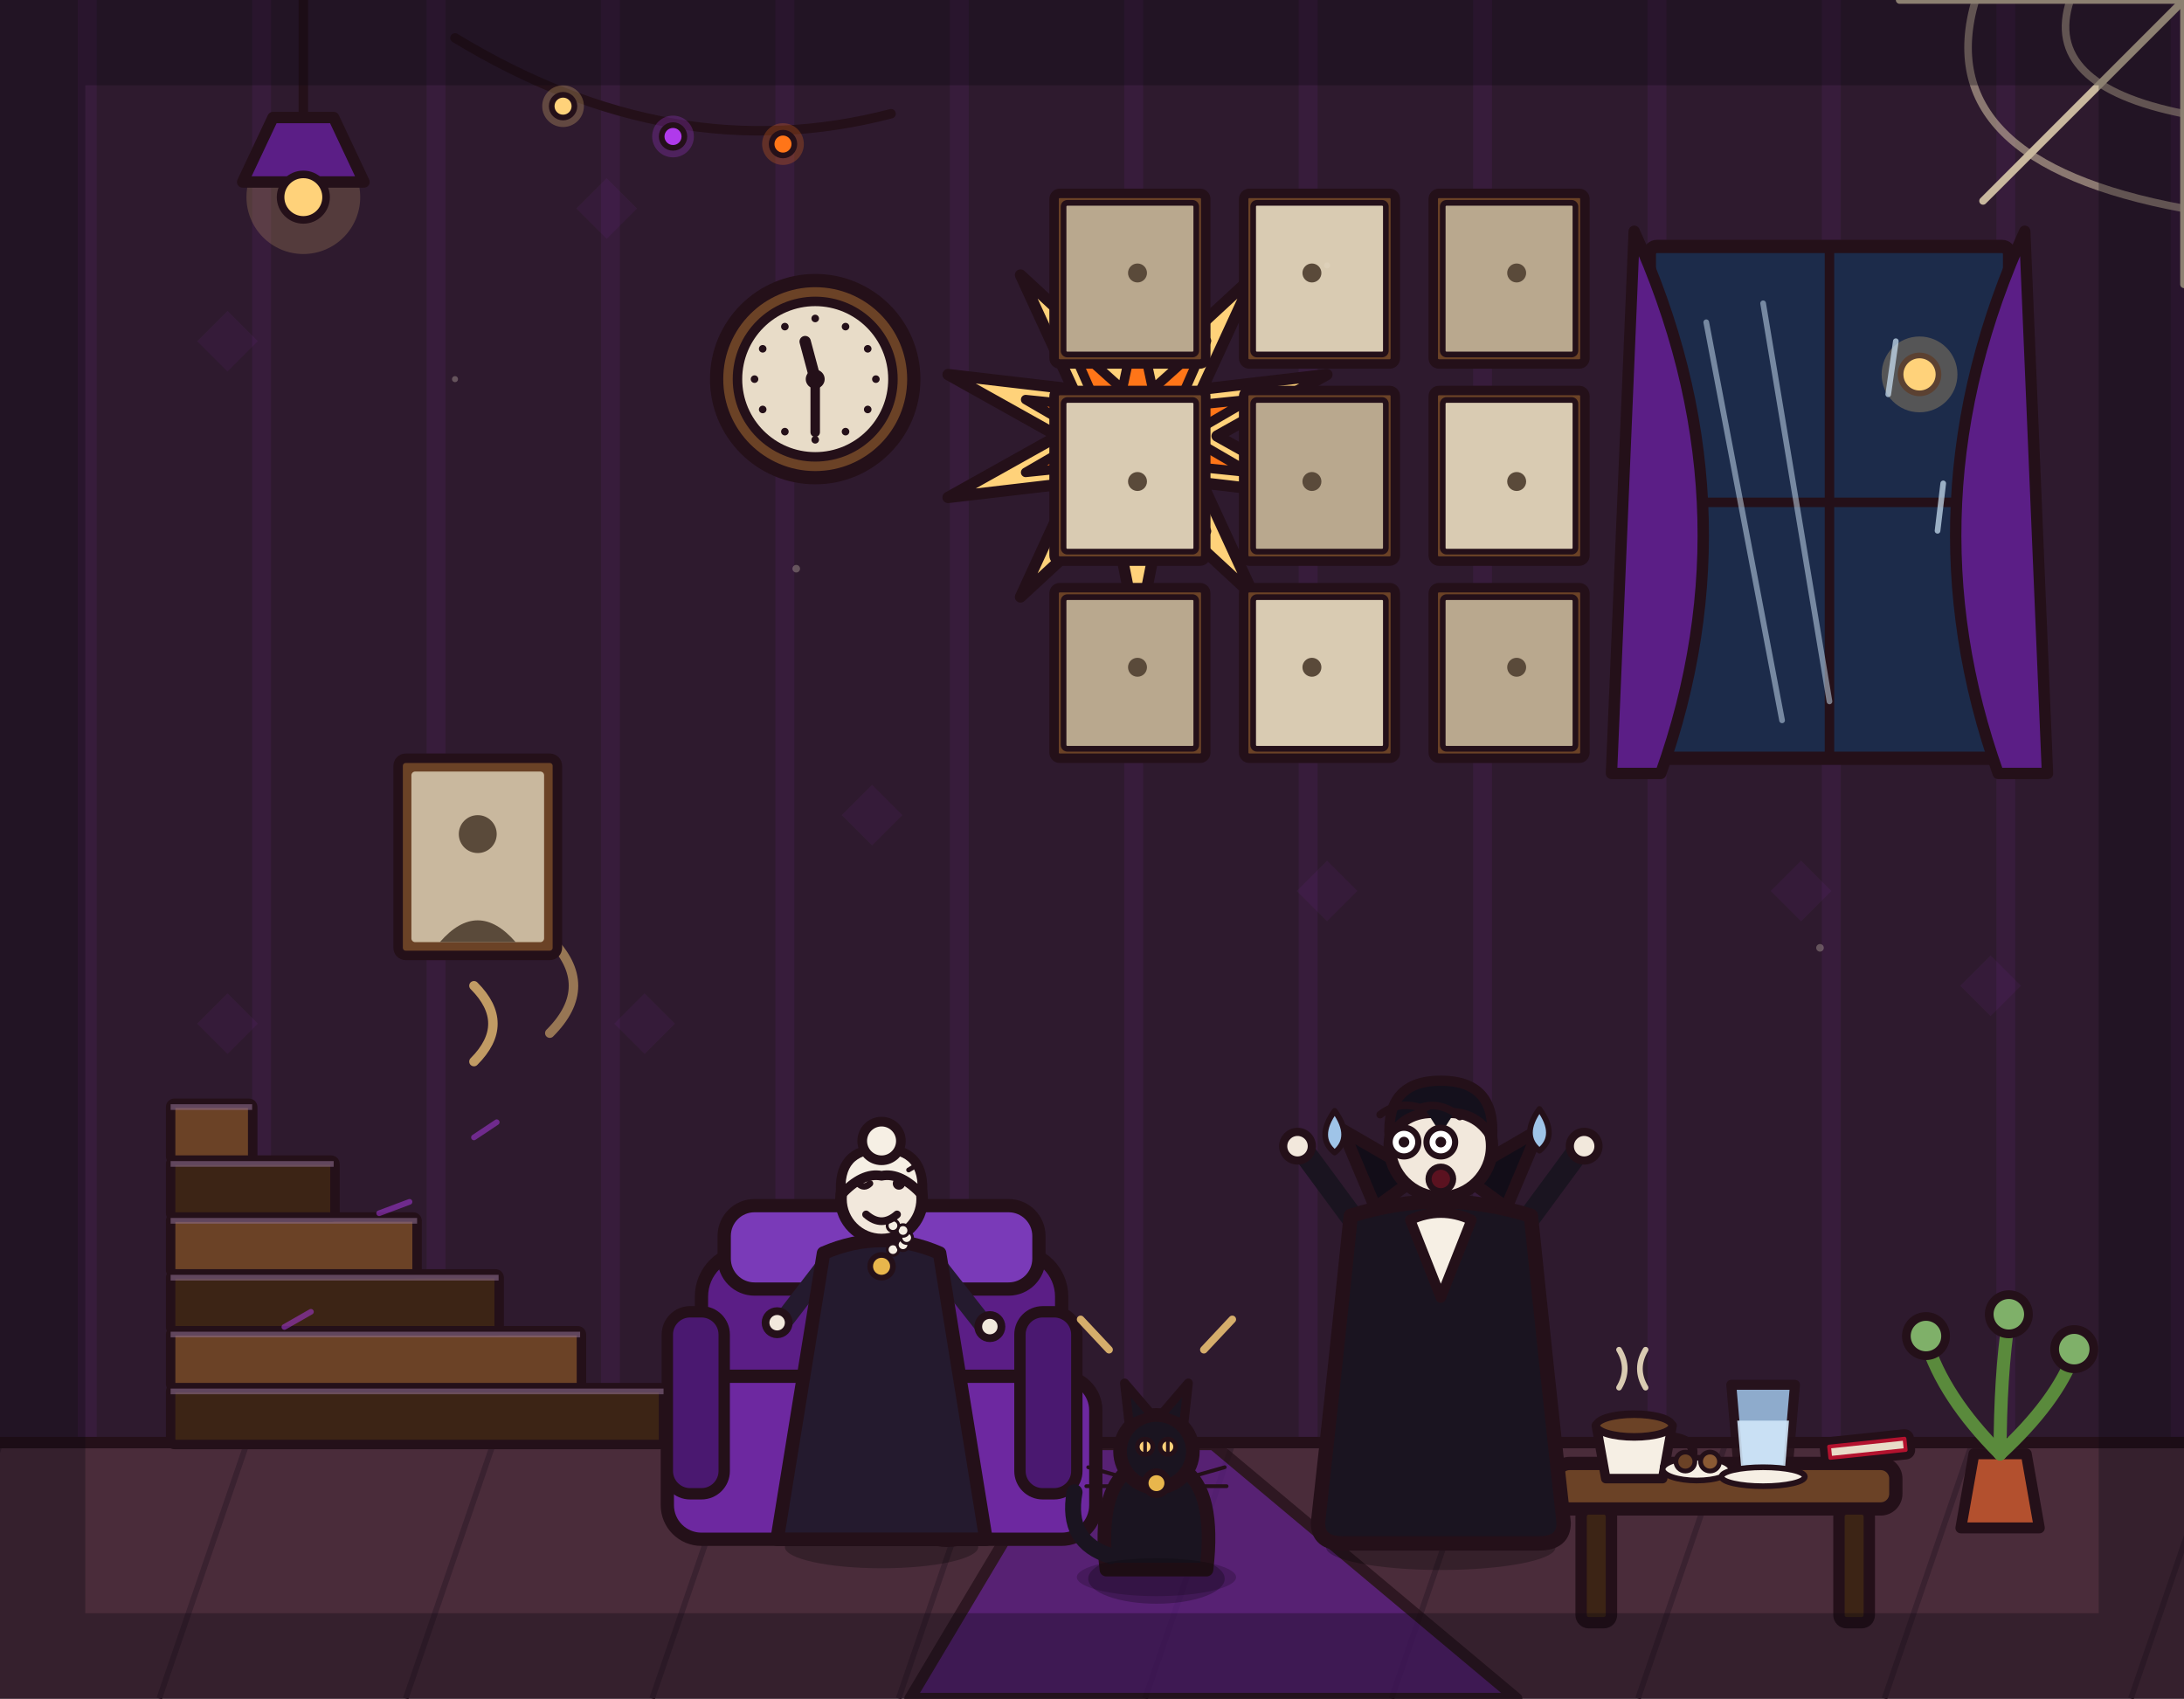
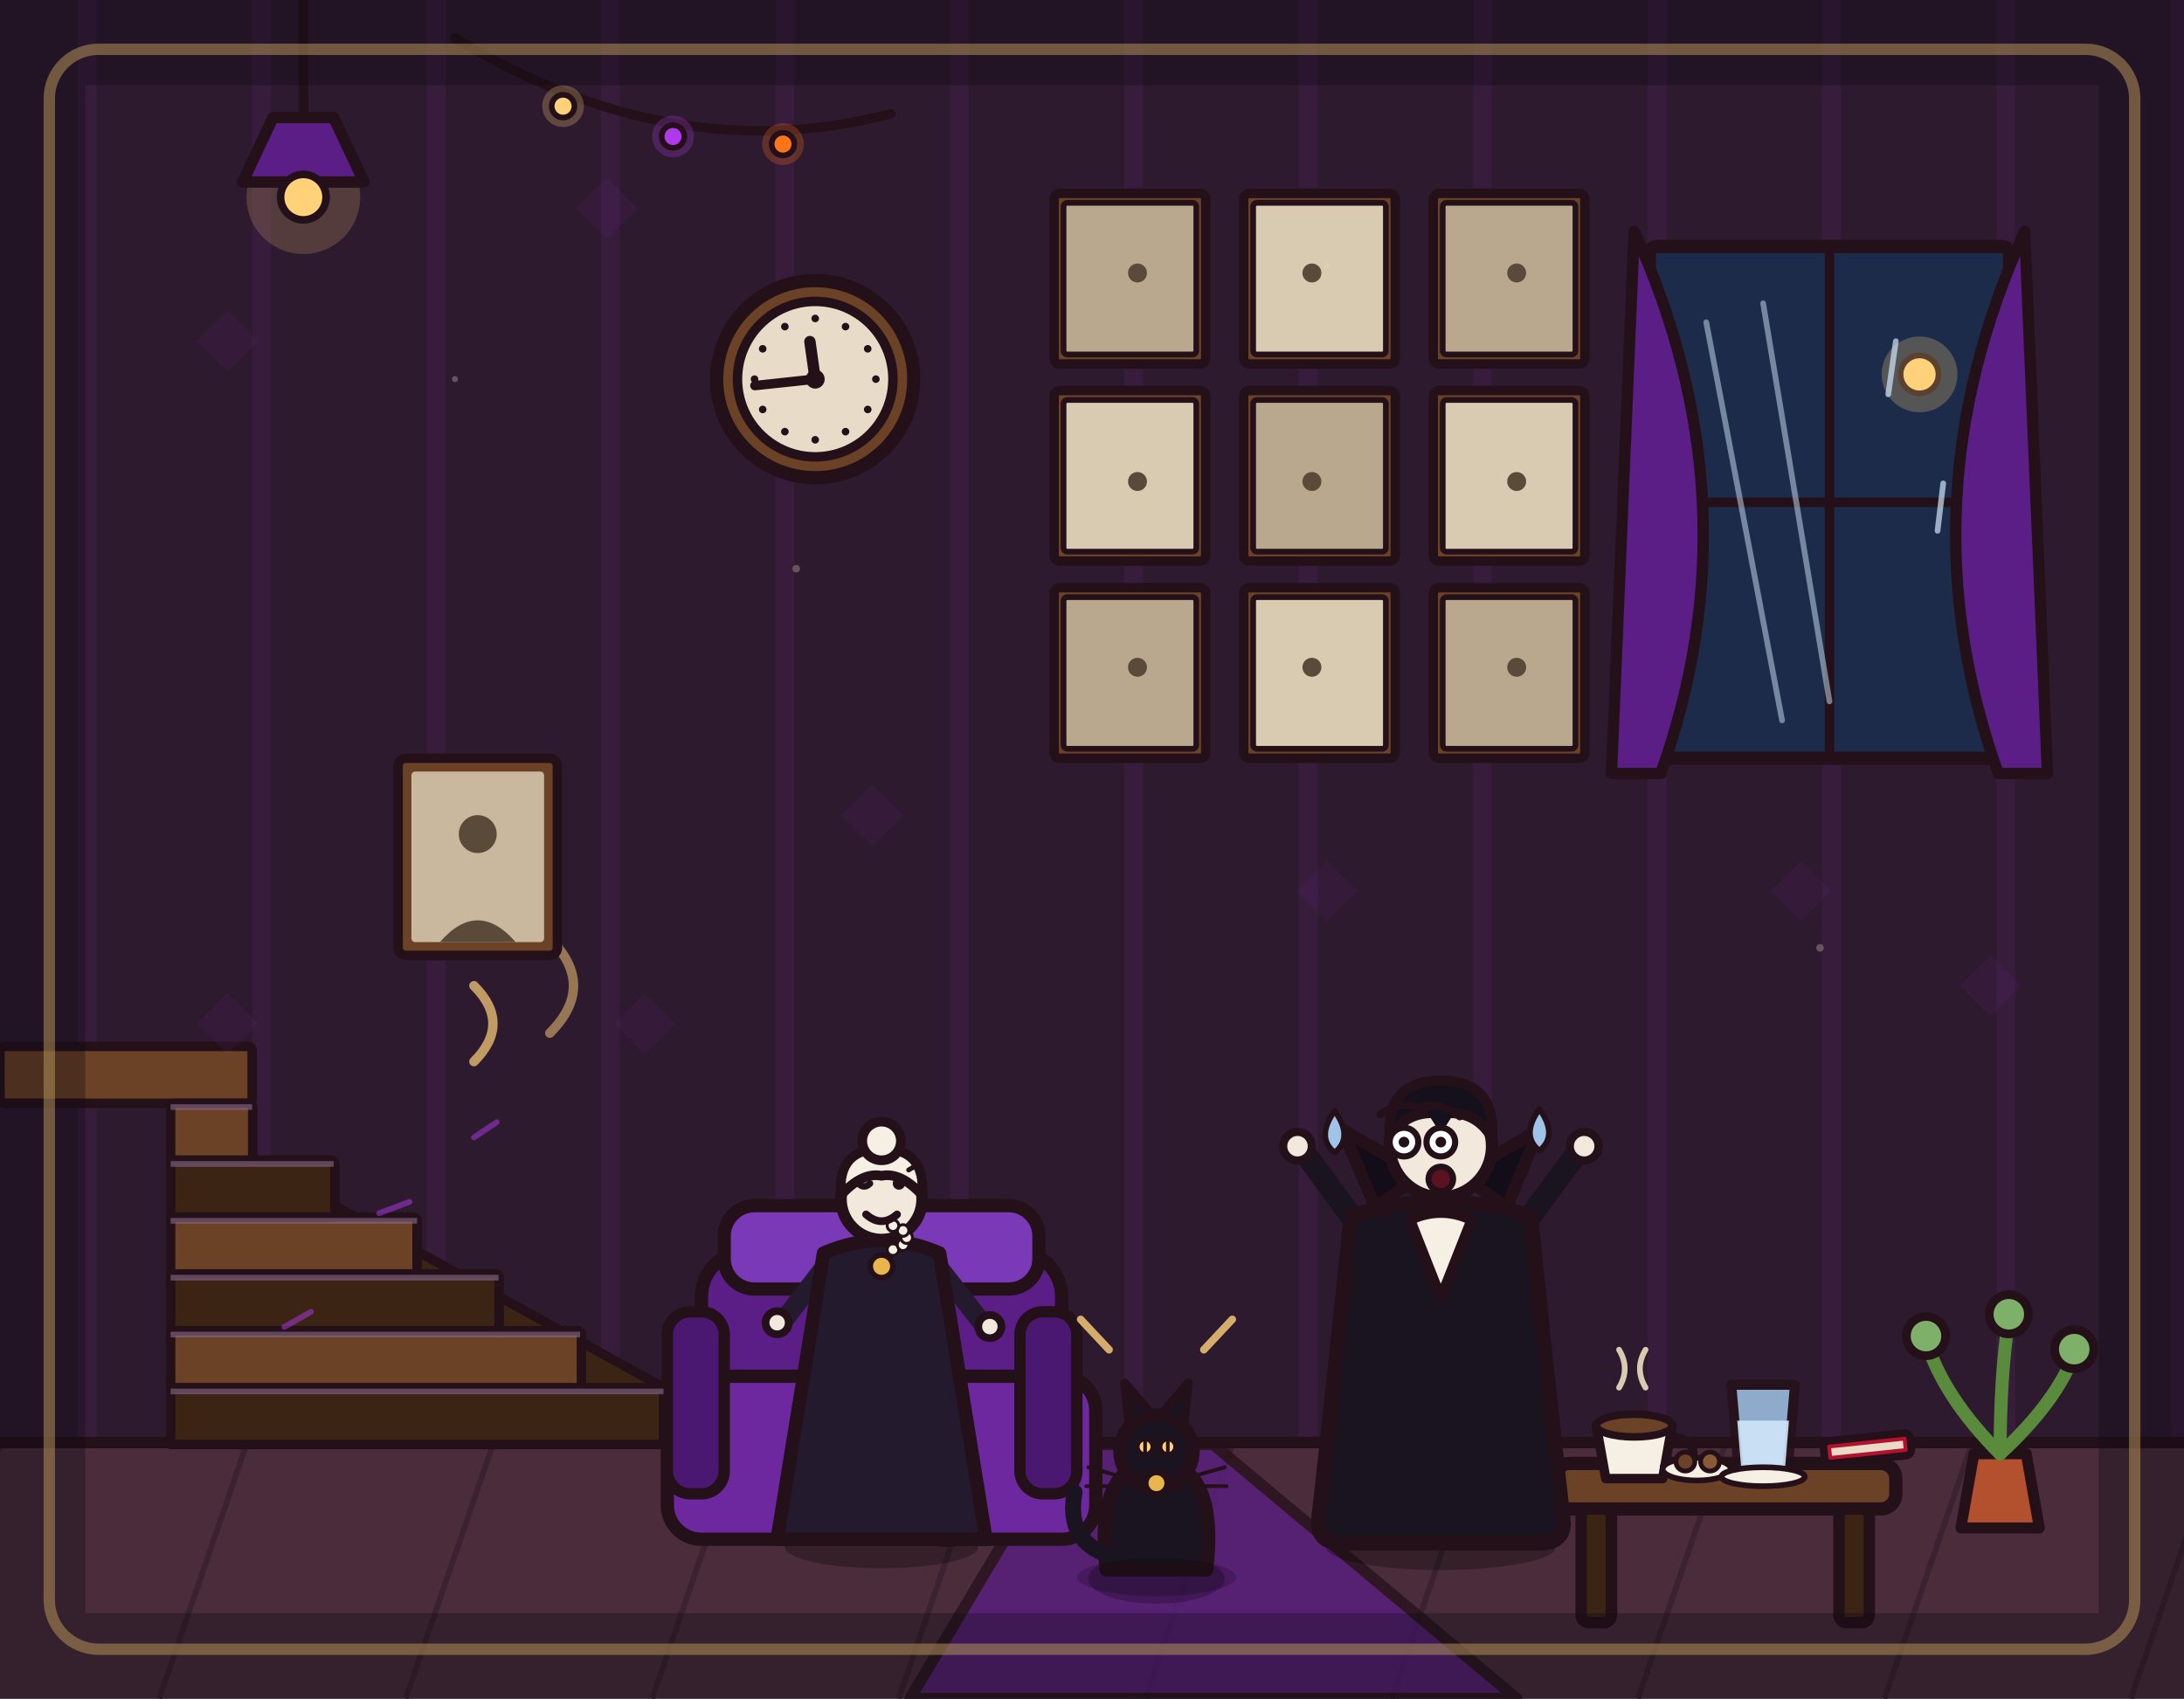
<svg xmlns="http://www.w3.org/2000/svg" viewBox="0 0 1152 896" width="1152" height="896">
  <rect x="0" y="0" width="1152" height="896" fill="#2e1a2e" />
  <path d="M46 0V762M138 0V762M230 0V762M322 0V762M414 0V762M506 0V762M598 0V762M690 0V762M782 0V762M874 0V762M966 0V762M1058 0V762M1150 0V762" stroke="#b03aeb" stroke-width="10" opacity=".07" fill="none" />
  <rect x="0" y="760" width="1152" height="136" fill="#4a2c3a" />
  <path d="M0 762 L-46 896M130 762 L84 896M260 762 L214 896M390 762 L344 896M520 762 L474 896M650 762 L604 896M780 762 L734 896M910 762 L864 896M1040 762 L994 896M1170 762 L1124 896" stroke="#3a2230" stroke-width="3" fill="none" />
  <line x1="0" y1="761" x2="1152" y2="761" stroke="#241019" stroke-width="6" stroke-linecap="round" />
  <path d="M480 896 L560 762 L640 762 L800 896 Z" fill="#5b1e86" stroke="#241019" stroke-width="6" stroke-linejoin="round" stroke-linecap="round" opacity="0.75" />
+   <polygon points="90,612 133.3,612 350,732 350,762 90,762" fill="#3c2415" stroke="#241019" stroke-width="5" stroke-linejoin="round" />
+   <rect x="0" y="552" width="133" height="30" rx="2" fill="#6b4226" stroke="#241019" stroke-width="5" stroke-linejoin="round" stroke-linecap="round" />
  <rect x="90" y="732" width="260" height="30" rx="2" fill="#3c2415" stroke="#241019" stroke-width="5" stroke-linejoin="round" stroke-linecap="round" />
  <rect x="90" y="702" width="216.7" height="30" rx="2" fill="#6b4226" stroke="#241019" stroke-width="5" stroke-linejoin="round" stroke-linecap="round" />
  <rect x="90" y="672" width="173.3" height="30" rx="2" fill="#3c2415" stroke="#241019" stroke-width="5" stroke-linejoin="round" stroke-linecap="round" />
  <rect x="90" y="642" width="130" height="30" rx="2" fill="#6b4226" stroke="#241019" stroke-width="5" stroke-linejoin="round" stroke-linecap="round" />
  <rect x="90" y="612" width="86.7" height="30" rx="2" fill="#3c2415" stroke="#241019" stroke-width="5" stroke-linejoin="round" stroke-linecap="round" />
  <rect x="90" y="582" width="43.3" height="30" rx="2" fill="#6b4226" stroke="#241019" stroke-width="5" stroke-linejoin="round" stroke-linecap="round" />
  <path d="M250 560 Q270 540 250 520" fill="none" stroke="#ffd27a" stroke-width="5" stroke-linecap="round" stroke-linejoin="round" opacity="0.7" />
  <path d="M290 545 Q315 520 290 495" fill="none" stroke="#ffd27a" stroke-width="5" stroke-linecap="round" stroke-linejoin="round" opacity="0.5" />
-   <path d="M600.0 125.0L613.0 190.1L661.7 145.1L634.0 205.3L699.9 197.6L642.0 230.0L699.9 262.4L634.0 254.7L661.7 314.9L613.0 269.9L600.0 335.0L587.0 269.9L538.3 314.9L566.0 254.7L500.1 262.4L558.0 230.0L500.1 197.6L566.0 205.3L538.3 145.1L587.0 190.1 Z" fill="#ffd27a" stroke="#241019" stroke-width="6" stroke-linejoin="round" stroke-linecap="round" />
-   <path d="M600.0 168.0L608.0 205.3L636.4 179.8L621.0 214.7L659.0 210.8L626.0 230.0L659.0 249.2L621.0 245.3L636.4 280.2L608.0 254.7L600.0 292.0L592.0 254.7L563.6 280.2L579.0 245.3L541.0 249.2L574.0 230.0L541.0 210.8L579.0 214.7L563.6 179.8L592.0 205.3 Z" fill="#ff7518" stroke="#241019" stroke-width="5" stroke-linejoin="round" stroke-linecap="round" />
  <rect x="870" y="130" width="190" height="270" rx="4" fill="#1c2b4a" stroke="#241019" stroke-width="7" stroke-linejoin="round" stroke-linecap="round" />
  <line x1="965" y1="130" x2="965" y2="400" stroke="#241019" stroke-width="5" stroke-linecap="round" />
  <line x1="870" y1="265" x2="1060" y2="265" stroke="#241019" stroke-width="5" stroke-linecap="round" />
  <path d="M862 122 Q927 265 876 408 L850 408 Z" fill="#5b1e86" stroke="#241019" stroke-width="6" stroke-linejoin="round" stroke-linecap="round" />
  <path d="M1068 122 Q1003 265 1054 408 L1080 408 Z" fill="#5b1e86" stroke="#241019" stroke-width="6" stroke-linejoin="round" stroke-linecap="round" />
  <circle cx="1012.5" cy="197.5" r="10" fill="#ffd27a" stroke="#241019" stroke-width="3" stroke-linejoin="round" stroke-linecap="round" />
  <circle cx="1012.5" cy="197.5" r="20" fill="#ffd27a" opacity="0.25" stroke="none" />
  <rect x="556" y="102" width="80" height="90" rx="3" fill="#6b4226" stroke="#241019" stroke-width="5" stroke-linejoin="round" stroke-linecap="round" />
  <rect x="561" y="107" width="70" height="80" rx="2" fill="#b9a88e" stroke="#241019" stroke-width="3" stroke-linejoin="round" stroke-linecap="round" />
  <circle cx="600" cy="144" r="5" fill="#5a4a3a" stroke-width="0" stroke-linejoin="round" stroke-linecap="round" stroke="none" />
  <rect x="556" y="206" width="80" height="90" rx="3" fill="#6b4226" stroke="#241019" stroke-width="5" stroke-linejoin="round" stroke-linecap="round" />
  <rect x="561" y="211" width="70" height="80" rx="2" fill="#d9cbb2" stroke="#241019" stroke-width="3" stroke-linejoin="round" stroke-linecap="round" />
  <circle cx="600" cy="254" r="5" fill="#5a4a3a" stroke-width="0" stroke-linejoin="round" stroke-linecap="round" stroke="none" />
  <rect x="556" y="310" width="80" height="90" rx="3" fill="#6b4226" stroke="#241019" stroke-width="5" stroke-linejoin="round" stroke-linecap="round" />
  <rect x="561" y="315" width="70" height="80" rx="2" fill="#b9a88e" stroke="#241019" stroke-width="3" stroke-linejoin="round" stroke-linecap="round" />
  <circle cx="600" cy="352" r="5" fill="#5a4a3a" stroke-width="0" stroke-linejoin="round" stroke-linecap="round" stroke="none" />
  <rect x="656" y="102" width="80" height="90" rx="3" fill="#6b4226" stroke="#241019" stroke-width="5" stroke-linejoin="round" stroke-linecap="round" />
  <rect x="661" y="107" width="70" height="80" rx="2" fill="#d9cbb2" stroke="#241019" stroke-width="3" stroke-linejoin="round" stroke-linecap="round" />
  <circle cx="692" cy="144" r="5" fill="#5a4a3a" stroke-width="0" stroke-linejoin="round" stroke-linecap="round" stroke="none" />
  <rect x="656" y="206" width="80" height="90" rx="3" fill="#6b4226" stroke="#241019" stroke-width="5" stroke-linejoin="round" stroke-linecap="round" />
  <rect x="661" y="211" width="70" height="80" rx="2" fill="#b9a88e" stroke="#241019" stroke-width="3" stroke-linejoin="round" stroke-linecap="round" />
  <circle cx="692" cy="254" r="5" fill="#5a4a3a" stroke-width="0" stroke-linejoin="round" stroke-linecap="round" stroke="none" />
  <rect x="656" y="310" width="80" height="90" rx="3" fill="#6b4226" stroke="#241019" stroke-width="5" stroke-linejoin="round" stroke-linecap="round" />
  <rect x="661" y="315" width="70" height="80" rx="2" fill="#d9cbb2" stroke="#241019" stroke-width="3" stroke-linejoin="round" stroke-linecap="round" />
  <circle cx="692" cy="352" r="5" fill="#5a4a3a" stroke-width="0" stroke-linejoin="round" stroke-linecap="round" stroke="none" />
  <rect x="756" y="102" width="80" height="90" rx="3" fill="#6b4226" stroke="#241019" stroke-width="5" stroke-linejoin="round" stroke-linecap="round" />
  <rect x="761" y="107" width="70" height="80" rx="2" fill="#b9a88e" stroke="#241019" stroke-width="3" stroke-linejoin="round" stroke-linecap="round" />
  <circle cx="800" cy="144" r="5" fill="#5a4a3a" stroke-width="0" stroke-linejoin="round" stroke-linecap="round" stroke="none" />
  <rect x="756" y="206" width="80" height="90" rx="3" fill="#6b4226" stroke="#241019" stroke-width="5" stroke-linejoin="round" stroke-linecap="round" />
  <rect x="761" y="211" width="70" height="80" rx="2" fill="#d9cbb2" stroke="#241019" stroke-width="3" stroke-linejoin="round" stroke-linecap="round" />
  <circle cx="800" cy="254" r="5" fill="#5a4a3a" stroke-width="0" stroke-linejoin="round" stroke-linecap="round" stroke="none" />
  <rect x="756" y="310" width="80" height="90" rx="3" fill="#6b4226" stroke="#241019" stroke-width="5" stroke-linejoin="round" stroke-linecap="round" />
  <rect x="761" y="315" width="70" height="80" rx="2" fill="#b9a88e" stroke="#241019" stroke-width="3" stroke-linejoin="round" stroke-linecap="round" />
  <circle cx="800" cy="352" r="5" fill="#5a4a3a" stroke-width="0" stroke-linejoin="round" stroke-linecap="round" stroke="none" />
  <g transform="translate(430 200)">
    <circle cx="0" cy="0" r="52" fill="#6b4226" stroke="#241019" stroke-width="7" stroke-linejoin="round" stroke-linecap="round" />
    <circle cx="0" cy="0" r="41" fill="#e8dcc8" stroke="#241019" stroke-width="5" stroke-linejoin="round" stroke-linecap="round" />
    <circle cx="0" cy="-32" r="2" fill="#241019" opacity="1" />
    <circle cx="16" cy="-27.7" r="2" fill="#241019" opacity="1" />
    <circle cx="27.7" cy="-16" r="2" fill="#241019" opacity="1" />
    <circle cx="32" cy="0" r="2" fill="#241019" opacity="1" />
    <circle cx="27.7" cy="16" r="2" fill="#241019" opacity="1" />
    <circle cx="16" cy="27.7" r="2" fill="#241019" opacity="1" />
    <circle cx="0" cy="32" r="2" fill="#241019" opacity="1" />
    <circle cx="-16" cy="27.7" r="2" fill="#241019" opacity="1" />
    <circle cx="-27.7" cy="16" r="2" fill="#241019" opacity="1" />
    <circle cx="-32" cy="0" r="2" fill="#241019" opacity="1" />
    <circle cx="-27.7" cy="-16" r="2" fill="#241019" opacity="1" />
    <circle cx="-16" cy="-27.7" r="2" fill="#241019" opacity="1" />
-     <line x1="0" y1="0" x2="0" y2="28" stroke="#241019" stroke-width="5" stroke-linecap="round" />
-     <line x1="0" y1="0" x2="-5.3" y2="-19.8" stroke="#241019" stroke-width="6" stroke-linecap="round" />
+     <line x1="0" y1="0" x2="-31.8" y2="3.4" stroke="#241019" stroke-width="5" stroke-linecap="round" />
+     <line x1="0" y1="0" x2="-2.8" y2="-19.8" stroke="#241019" stroke-width="6" stroke-linecap="round" />
    <circle cx="0" cy="0" r="4" fill="#241019" stroke="#241019" stroke-width="2" stroke-linejoin="round" stroke-linecap="round" />
  </g>
-   <line x1="1152" y1="0" x2="1002" y2="0" stroke="#c9b89e" stroke-width="4" stroke-linecap="round" />
-   <line x1="1152" y1="0" x2="1152" y2="150" stroke="#c9b89e" stroke-width="4" stroke-linecap="round" />
-   <line x1="1152" y1="0" x2="1046" y2="106" stroke="#c9b89e" stroke-width="4" stroke-linecap="round" />
-   <path d="M1092 0 Q1077 45 1152 60" fill="none" stroke="#c9b89e" stroke-width="4" stroke-linecap="round" stroke-linejoin="round" opacity="0.6" />
-   <path d="M1042 0 Q1017 85 1152 110" fill="none" stroke="#c9b89e" stroke-width="4" stroke-linecap="round" stroke-linejoin="round" opacity="0.6" />
  <rect x="820" y="772" width="180" height="24" rx="8" fill="#6b4226" stroke="#241019" stroke-width="7" stroke-linejoin="round" stroke-linecap="round" />
  <rect x="834" y="796" width="16" height="60" rx="4" fill="#3c2415" stroke="#241019" stroke-width="6" stroke-linejoin="round" stroke-linecap="round" />
  <rect x="970" y="796" width="16" height="60" rx="4" fill="#3c2415" stroke="#241019" stroke-width="6" stroke-linejoin="round" stroke-linecap="round" />
  <g transform="translate(862 766) scale(1)">
    <path d="M-8 -34 q6 -10 0 -20" fill="none" stroke="#d9cbb2" stroke-width="3" stroke-linecap="round" stroke-linejoin="round" />
    <path d="M6 -34 q-6 -10 0 -20" fill="none" stroke="#d9cbb2" stroke-width="3" stroke-linecap="round" stroke-linejoin="round" />
    <path d="M-20 -14 L20 -14 L15 14 L-15 14 Z" fill="#f6efe4" stroke="#241019" stroke-width="5" stroke-linejoin="round" stroke-linecap="round" />
    <path d="M20 -8 Q34 -6 30 4 Q26 12 16 8" fill="none" stroke="#241019" stroke-width="5" stroke-linecap="round" stroke-linejoin="round" />
    <ellipse cx="0" cy="-14" rx="20" ry="6" fill="#6b4226" stroke="#241019" stroke-width="4" stroke-linejoin="round" stroke-linecap="round" />
  </g>
  <g transform="translate(930 762) scale(1.05)">
    <path d="M-16 -30 L16 -30 L12 16 L-12 16 Z" fill="#9fc4e8" stroke="#241019" stroke-width="5" stroke-linejoin="round" stroke-linecap="round" opacity="0.85" />
    <path d="M-13 -12 L13 -12 L11 12 L-11 12 Z" fill="#cfe6f8" stroke-width="0" stroke-linejoin="round" stroke-linecap="round" stroke="none" opacity="0.9" />
  </g>
  <g transform="translate(1055 806) scale(1.15)">
    <path d="M-18 0 L18 0 L12 -34 L-12 -34 Z" fill="#b3502e" stroke="#241019" stroke-width="5" stroke-linejoin="round" stroke-linecap="round" />
    <path d="M0 -34 Q-26 -60 -34 -86" fill="none" stroke="#5a8a3c" stroke-width="6" stroke-linecap="round" stroke-linejoin="round" />
    <path d="M0 -34 Q0 -70 4 -96" fill="none" stroke="#5a8a3c" stroke-width="6" stroke-linecap="round" stroke-linejoin="round" />
    <path d="M0 -34 Q26 -58 34 -80" fill="none" stroke="#5a8a3c" stroke-width="6" stroke-linecap="round" stroke-linejoin="round" />
    <circle cx="-34" cy="-88" r="9" fill="#7fb069" stroke="#241019" stroke-width="4" stroke-linejoin="round" stroke-linecap="round" />
    <circle cx="4" cy="-98" r="9" fill="#7fb069" stroke="#241019" stroke-width="4" stroke-linejoin="round" stroke-linecap="round" />
    <circle cx="34" cy="-82" r="9" fill="#7fb069" stroke="#241019" stroke-width="4" stroke-linejoin="round" stroke-linecap="round" />
  </g>
  <g>
    <rect x="370" y="660" width="190" height="130" rx="24" fill="#5b1e86" stroke="#241019" stroke-width="7" stroke-linejoin="round" stroke-linecap="round" />
    <rect x="352" y="726" width="226" height="86" rx="18" fill="#6d28a0" stroke="#241019" stroke-width="7" stroke-linejoin="round" stroke-linecap="round" />
    <rect x="352" y="692" width="30" height="96" rx="12" fill="#4a1870" stroke="#241019" stroke-width="6" stroke-linejoin="round" stroke-linecap="round" />
    <rect x="538" y="692" width="30" height="96" rx="12" fill="#4a1870" stroke="#241019" stroke-width="6" stroke-linejoin="round" stroke-linecap="round" />
    <rect x="382" y="636" width="166" height="44" rx="16" fill="#7a3ab8" stroke="#241019" stroke-width="7" stroke-linejoin="round" stroke-linecap="round" />
  </g>
  <g transform="translate(465 812) scale(1.02 1.02)">
    <ellipse cx="0" cy="4" rx="50" ry="11" fill="#000000" stroke-width="0" stroke-linejoin="round" stroke-linecap="round" stroke="none" opacity="0.28" />
    <path d="M-8 -56 L28 -50 L32 -6" fill="none" stroke="#1c1426" stroke-width="14" stroke-linecap="round" stroke-linejoin="round" />
    <path d="M-14 -56 L12 -48 L16 -4" fill="none" stroke="#1c1426" stroke-width="14" stroke-linecap="round" stroke-linejoin="round" />
    <ellipse cx="34" cy="-4" rx="13" ry="6" fill="#14101c" stroke="#241019" stroke-width="4" stroke-linejoin="round" stroke-linecap="round" />
    <path d="M30 -140 L52 -112" fill="none" stroke="#241a2e" stroke-width="10" stroke-linecap="round" stroke-linejoin="round" />
    <circle cx="56" cy="-110" r="6" fill="#f2e8dc" stroke="#241019" stroke-width="4" stroke-linejoin="round" stroke-linecap="round" />
    <path d="M-30 -140 L-50 -114" fill="none" stroke="#241a2e" stroke-width="10" stroke-linecap="round" stroke-linejoin="round" />
    <circle cx="-54" cy="-112" r="6" fill="#f2e8dc" stroke="#241019" stroke-width="4" stroke-linejoin="round" stroke-linecap="round" />
    <path d="M-30 -148 L-54 0 L54 0 L30 -148 Q0 -161 -30 -148 Z" fill="#241a2e" stroke="#241019" stroke-width="7" stroke-linejoin="round" stroke-linecap="round" />
    <circle cx="0" cy="-176" r="21" fill="#f2e8dc" stroke="#241019" stroke-width="6" stroke-linejoin="round" stroke-linecap="round" />
    <path d="M-21 -178 Q-23 -202 0 -202 Q23 -202 21 -178 Q10 -190 0 -188 Q-10 -190 -21 -178 Z" fill="#f6efe4" stroke="#241019" stroke-width="5" stroke-linejoin="round" stroke-linecap="round" />
    <circle cx="0" cy="-206" r="10" fill="#f6efe4" stroke="#241019" stroke-width="5" stroke-linejoin="round" stroke-linecap="round" />
    <circle cx="5.9" cy="-149.8" r="3" fill="#f6efe4" stroke="#241019" stroke-width="1.5" stroke-linejoin="round" stroke-linecap="round" />
    <circle cx="11.1" cy="-152.3" r="3" fill="#f6efe4" stroke="#241019" stroke-width="1.5" stroke-linejoin="round" stroke-linecap="round" />
    <circle cx="13" cy="-156" r="3" fill="#f6efe4" stroke="#241019" stroke-width="1.5" stroke-linejoin="round" stroke-linecap="round" />
    <circle cx="11.1" cy="-159.7" r="3" fill="#f6efe4" stroke="#241019" stroke-width="1.5" stroke-linejoin="round" stroke-linecap="round" />
    <circle cx="5.9" cy="-162.2" r="3" fill="#f6efe4" stroke="#241019" stroke-width="1.5" stroke-linejoin="round" stroke-linecap="round" />
    <path d="M-12 -184 Q-9 -181 -6 -184" fill="none" stroke="#241019" stroke-width="3.4" stroke-linecap="round" stroke-linejoin="round" />
    <circle cx="9" cy="-184" r="3.2" fill="#241019" stroke="none" />
    <path d="M14 -191l5 -3" fill="none" stroke="#241019" stroke-width="2.5" stroke-linecap="round" />
    <path d="M-8 -168 Q0 -161 8 -168" fill="none" stroke="#241019" stroke-width="4" stroke-linecap="round" stroke-linejoin="round" />
  </g>
  <g transform="translate(610 828) scale(1.2 1.2)">
    <ellipse cx="0" cy="4" rx="30" ry="11" fill="#000000" stroke-width="0" stroke-linejoin="round" stroke-linecap="round" stroke="none" opacity="0.25" />
    <path d="M-22 0 Q-26 -34 -12 -44 Q0 -50 12 -44 Q26 -34 22 0 Z" fill="#1a1420" stroke="#241019" stroke-width="6" stroke-linejoin="round" stroke-linecap="round" />
    <circle cx="0" cy="-52" r="16" fill="#1a1420" stroke="#241019" stroke-width="6" stroke-linejoin="round" stroke-linecap="round" />
    <path d="M-12 -64 L-14 -82 L-2 -68 Z" fill="#1a1420" stroke="#241019" stroke-width="4" stroke-linejoin="round" stroke-linecap="round" />
    <path d="M12 -64 L14 -82 L2 -68 Z" fill="#1a1420" stroke="#241019" stroke-width="4" stroke-linejoin="round" stroke-linecap="round" />
    <path d="M-20 -6 Q-40 -12 -36 -34" fill="none" stroke="#1a1420" stroke-width="7" stroke-linecap="round" stroke-linejoin="round" />
    <circle cx="-5" cy="-54" r="3.4" fill="#ffd27a" stroke="#241019" stroke-width="2" stroke-linejoin="round" stroke-linecap="round" />
    <circle cx="5" cy="-54" r="3.4" fill="#ffd27a" stroke="#241019" stroke-width="2" stroke-linejoin="round" stroke-linecap="round" />
    <line x1="-5" y1="-57" x2="-5" y2="-51" stroke="#241019" stroke-width="1.6" stroke-linecap="round" />
    <line x1="5" y1="-57" x2="5" y2="-51" stroke="#241019" stroke-width="1.6" stroke-linecap="round" />
    <circle cx="0" cy="-38" r="5" fill="#e8b64c" stroke="#241019" stroke-width="3" stroke-linejoin="round" stroke-linecap="round" />
  </g>
  <g transform="translate(760 812) scale(1.08 1.08)">
    <ellipse cx="0" cy="4" rx="56" ry="11" fill="#000000" stroke-width="0" stroke-linejoin="round" stroke-linecap="round" stroke="none" opacity="0.28" />
    <path d="M-12 -62 L-16 -6" fill="none" stroke="#241a2e" stroke-width="15" stroke-linecap="round" stroke-linejoin="round" />
    <path d="M12 -62 L16 -6" fill="none" stroke="#241a2e" stroke-width="15" stroke-linecap="round" stroke-linejoin="round" />
    <ellipse cx="-18" cy="-4" rx="15" ry="7" fill="#14101c" stroke="#241019" stroke-width="4" stroke-linejoin="round" stroke-linecap="round" />
    <ellipse cx="18" cy="-4" rx="15" ry="7" fill="#14101c" stroke="#241019" stroke-width="4" stroke-linejoin="round" stroke-linecap="round" />
    <path d="M-38 -150 L-66 -188" fill="none" stroke="#1a1420" stroke-width="11" stroke-linecap="round" stroke-linejoin="round" />
    <circle cx="-70" cy="-192" r="7" fill="#f2e8dc" stroke="#241019" stroke-width="4" stroke-linejoin="round" stroke-linecap="round" />
    <path d="M38 -150 L66 -188" fill="none" stroke="#1a1420" stroke-width="11" stroke-linecap="round" stroke-linejoin="round" />
    <circle cx="70" cy="-192" r="7" fill="#f2e8dc" stroke="#241019" stroke-width="4" stroke-linejoin="round" stroke-linecap="round" />
    <path d="M-44 -158 Q-52 -80 -60 -8 Q-60 2 -48 2 L48 2 Q60 2 60 -8 Q52 -80 44 -158 Q0 -172 -44 -158 Z" fill="#1a1420" stroke="#241019" stroke-width="7" stroke-linejoin="round" stroke-linecap="round" />
    <path d="M-32 -162 L-48 -200 L-10 -178 Z" fill="#120d18" stroke="#241019" stroke-width="6" stroke-linejoin="round" stroke-linecap="round" />
    <path d="M32 -162 L48 -200 L10 -178 Z" fill="#120d18" stroke="#241019" stroke-width="6" stroke-linejoin="round" stroke-linecap="round" />
    <path d="M-15 -156 L0 -118 L15 -156 Q0 -163 -15 -156 Z" fill="#f6efe4" stroke="#241019" stroke-width="5" stroke-linejoin="round" stroke-linecap="round" />
    <circle cx="0" cy="-192" r="25" fill="#f2e8dc" stroke="#241019" stroke-width="6" stroke-linejoin="round" stroke-linecap="round" />
    <path d="M-25 -196 Q-27 -224 0 -224 Q27 -224 25 -196 Q17 -210 0 -208 Q-17 -210 -25 -196 Z" fill="#14101c" stroke="#241019" stroke-width="5" stroke-linejoin="round" stroke-linecap="round" />
    <path d="M-7 -209 L0 -198 L7 -209 Q0 -213 -7 -209 Z" fill="#14101c" stroke-width="0" stroke-linejoin="round" stroke-linecap="round" stroke="none" />
    <circle cx="-18" cy="-194" r="7" fill="#ffffff" stroke="#241019" stroke-width="3" stroke-linejoin="round" stroke-linecap="round" />
    <circle cx="0" cy="-194" r="7" fill="#ffffff" stroke="#241019" stroke-width="3" stroke-linejoin="round" stroke-linecap="round" />
    <circle cx="-18" cy="-194" r="2.6" fill="#241019" stroke-width="0" stroke-linejoin="round" stroke-linecap="round" stroke="none" />
    <circle cx="0" cy="-194" r="2.6" fill="#241019" stroke-width="0" stroke-linejoin="round" stroke-linecap="round" stroke="none" />
    <circle cx="0" cy="-176" r="6" fill="#5b1220" stroke="#241019" stroke-width="3" stroke-linejoin="round" stroke-linecap="round" />
  </g>
  <g fill="#b03aeb" opacity="0.06">
    <path d="M120 164l16 16-16 16-16-16Z" />
    <path d="M320 94l16 16-16 16-16-16Z" />
    <path d="M460 414l16 16-16 16-16-16Z" />
    <path d="M700 454l16 16-16 16-16-16Z" />
    <path d="M950 454l16 16-16 16-16-16Z" />
    <path d="M1050 504l16 16-16 16-16-16Z" />
    <path d="M120 524l16 16-16 16-16-16Z" />
    <path d="M340 524l16 16-16 16-16-16Z" />
  </g>
  <line x1="160" y1="0" x2="160" y2="66" stroke="#241019" stroke-width="5" stroke-linecap="round" />
  <circle cx="160" cy="104" r="30" fill="#ffd27a" opacity=".18" stroke="none" />
  <path d="M128 96 L192 96 L176 62 L144 62 Z" fill="#5b1e86" stroke="#241019" stroke-width="6" stroke-linejoin="round" stroke-linecap="round" />
  <circle cx="160" cy="104" r="12" fill="#ffd27a" stroke="#241019" stroke-width="4" stroke-linejoin="round" stroke-linecap="round" />
  <rect x="210" y="400" width="84" height="104" rx="4" fill="#6b4226" stroke="#241019" stroke-width="5" stroke-linejoin="round" stroke-linecap="round" />
  <rect x="217" y="407" width="70" height="90" rx="2" fill="#c9b89e" stroke="none" />
  <circle cx="252" cy="440" r="10" fill="#5a4a3a" stroke="none" />
  <path d="M232 497Q252 474 272 497Z" fill="#5a4a3a" stroke="none" />
  <g stroke="#b03aeb" stroke-width="3" stroke-linecap="round" opacity=".5" fill="none">
    <path d="M150 700l14 -8" />
    <path d="M200 640l16 -6" />
    <path d="M250 600l12 -8" />
  </g>
  <g stroke="#ffd27a" stroke-width="4" stroke-linecap="round" opacity=".8">
    <line x1="585" y1="712" x2="570" y2="696" />
    <line x1="635" y1="712" x2="650" y2="696" />
  </g>
  <path d="M812 585q10 14 0 22q-10 -8 0 -22Z" fill="#9fc4e8" stroke="#241019" stroke-width="3" stroke-linejoin="round" />
  <circle cx="465" cy="668" r="6" fill="#e8b64c" stroke="#241019" stroke-width="3" stroke-linejoin="round" stroke-linecap="round" />
  <g transform="translate(895 775)">
    <ellipse cx="0" cy="0" rx="18" ry="6" fill="#f6efe4" stroke="#241019" stroke-width="3" stroke-linejoin="round" stroke-linecap="round" />
    <circle cx="-6" cy="-4" r="5" fill="#6b4226" stroke="#241019" stroke-width="2.5" stroke-linejoin="round" stroke-linecap="round" />
    <circle cx="7" cy="-4" r="5" fill="#8a5a34" stroke="#241019" stroke-width="2.5" stroke-linejoin="round" stroke-linecap="round" />
  </g>
  <g fill="#e8dcc8" opacity=".3">
    <circle cx="420" cy="300" r="2" />
    <circle cx="700" cy="140" r="1.6" />
    <circle cx="960" cy="500" r="2" />
    <circle cx="240" cy="200" r="1.6" />
  </g>
  <path d="M728 588q9 -7 20 -4" fill="none" stroke="#241019" stroke-width="4" stroke-linecap="round" />
  <path d="M750 584q10 -3 20 5" fill="none" stroke="#241019" stroke-width="4" stroke-linecap="round" />
  <path d="M704 586q10 14 0 22q-10 -8 0 -22Z" fill="#9fc4e8" stroke="#241019" stroke-width="3" stroke-linejoin="round" stroke-linecap="round" />
  <ellipse cx="610" cy="832" rx="42" ry="10" fill="#000000" opacity=".2" stroke="none" />
  <g stroke="#241019" stroke-width="2" stroke-linecap="round">
    <line x1="588" y1="778" x2="574" y2="774" />
    <line x1="588" y1="784" x2="573" y2="784" />
    <line x1="632" y1="778" x2="646" y2="774" />
    <line x1="632" y1="784" x2="647" y2="784" />
  </g>
  <g stroke="#8a6a8a" stroke-width="3" opacity=".6">
    <line x1="90" y1="734" x2="350" y2="734" />
    <line x1="90" y1="704" x2="306" y2="704" />
    <line x1="90" y1="674" x2="263" y2="674" />
    <line x1="90" y1="644" x2="220" y2="644" />
    <line x1="90" y1="614" x2="176" y2="614" />
    <line x1="90" y1="584" x2="133" y2="584" />
  </g>
  <path d="M240 20 Q355 90 470 60" fill="none" stroke="#241019" stroke-width="5" stroke-linecap="round" />
  <circle cx="297" cy="56" r="11" fill="#ffd27a" opacity=".25" stroke="none" />
  <circle cx="297" cy="56" r="6" fill="#ffd27a" stroke="#241019" stroke-width="3" stroke-linejoin="round" stroke-linecap="round" />
  <circle cx="355" cy="72" r="11" fill="#b03aeb" opacity=".25" stroke="none" />
  <circle cx="355" cy="72" r="6" fill="#b03aeb" stroke="#241019" stroke-width="3" stroke-linejoin="round" stroke-linecap="round" />
  <circle cx="413" cy="76" r="11" fill="#ff7518" opacity=".25" stroke="none" />
  <circle cx="413" cy="76" r="6" fill="#ff7518" stroke="#241019" stroke-width="3" stroke-linejoin="round" stroke-linecap="round" />
  <g stroke="#cfe6f8" stroke-width="3" opacity=".5" stroke-linecap="round">
    <line x1="900" y1="170" x2="940" y2="380" />
    <line x1="930" y1="160" x2="965" y2="370" />
  </g>
  <g stroke="#cfe6f8" stroke-width="3" opacity=".7" stroke-linecap="round">
    <line x1="1000" y1="180" x2="996" y2="208" />
    <line x1="1025" y1="255" x2="1022" y2="280" />
  </g>
  <g transform="rotate(-6 985 764)">
    <rect x="962" y="758" width="46" height="12" rx="3" fill="#b3122e" stroke="#241019" stroke-width="4" stroke-linejoin="round" stroke-linecap="round" />
    <rect x="966" y="762" width="38" height="4" fill="#e8dcc8" stroke="none" />
  </g>
  <ellipse cx="930" cy="779" rx="22" ry="5" fill="#f6efe4" stroke="#241019" stroke-width="3" stroke-linejoin="round" stroke-linecap="round" />
+   <rect x="26" y="26" width="1100" height="844" rx="26" fill="none" stroke="#ffd27a" stroke-width="6" opacity="0.55" />
  <rect x="0" y="0" width="1152" height="896" fill="none" stroke="#0b0710" stroke-width="90" opacity="0.32" />
</svg>
